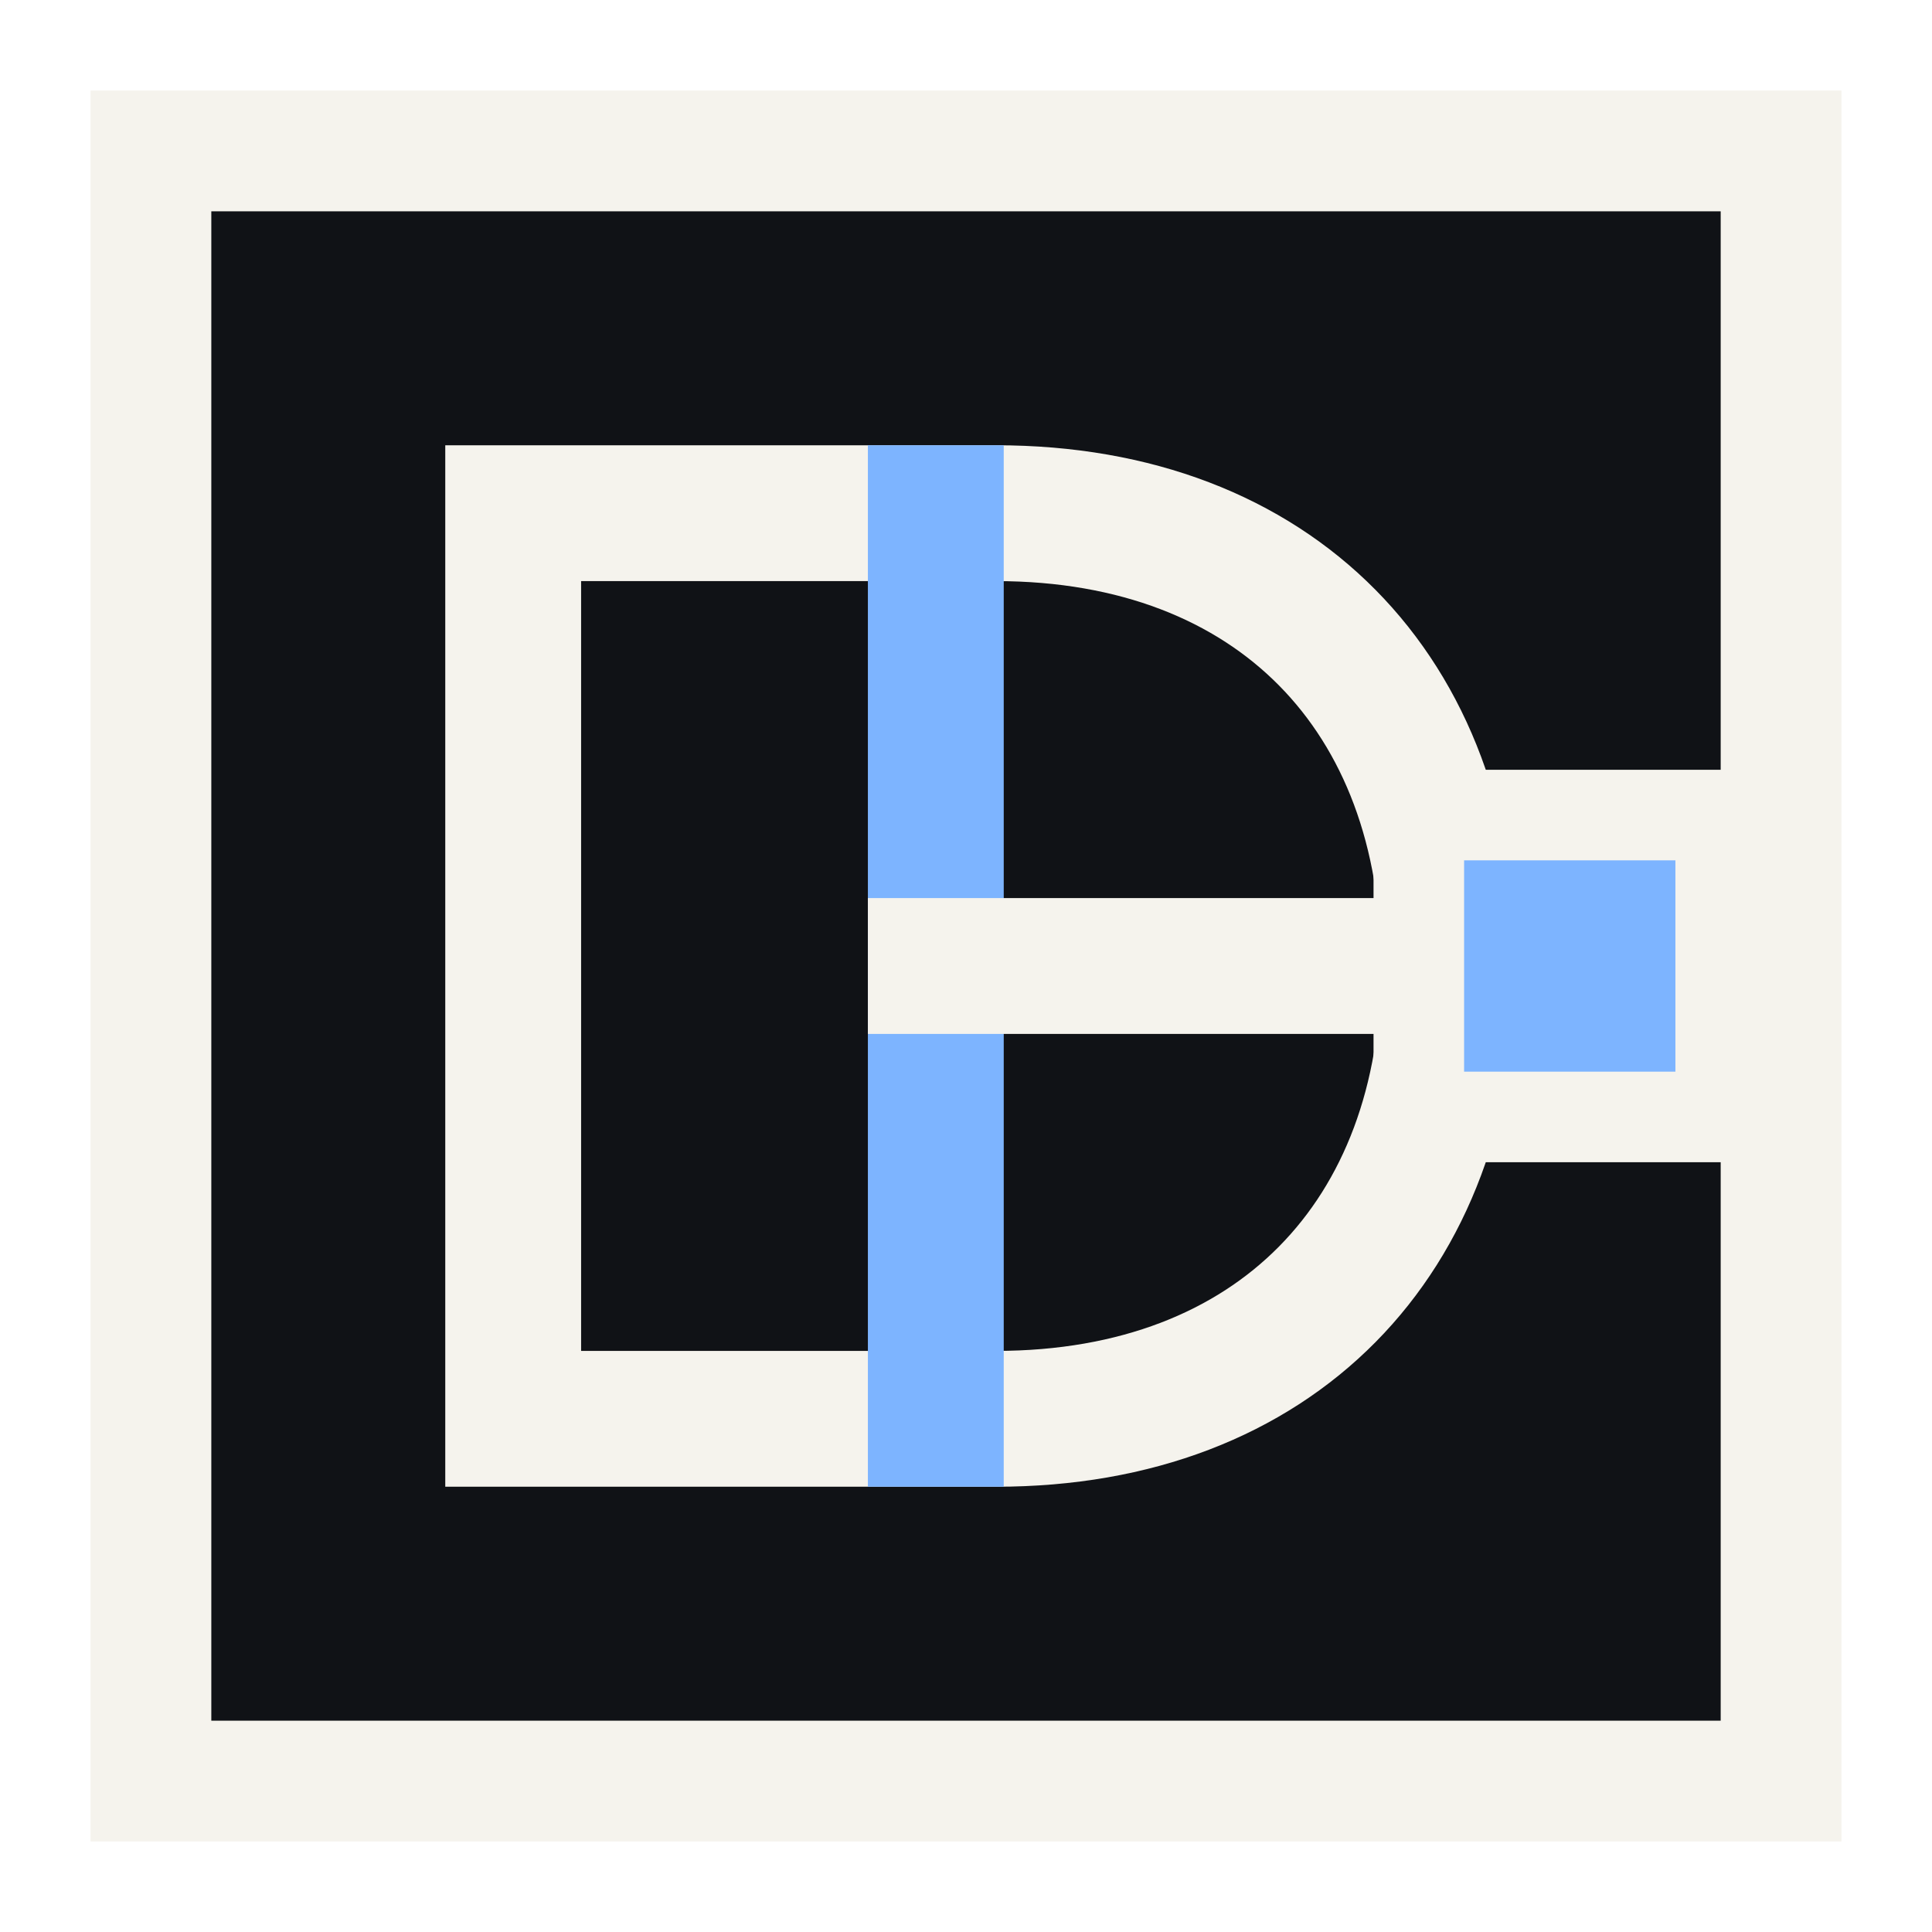
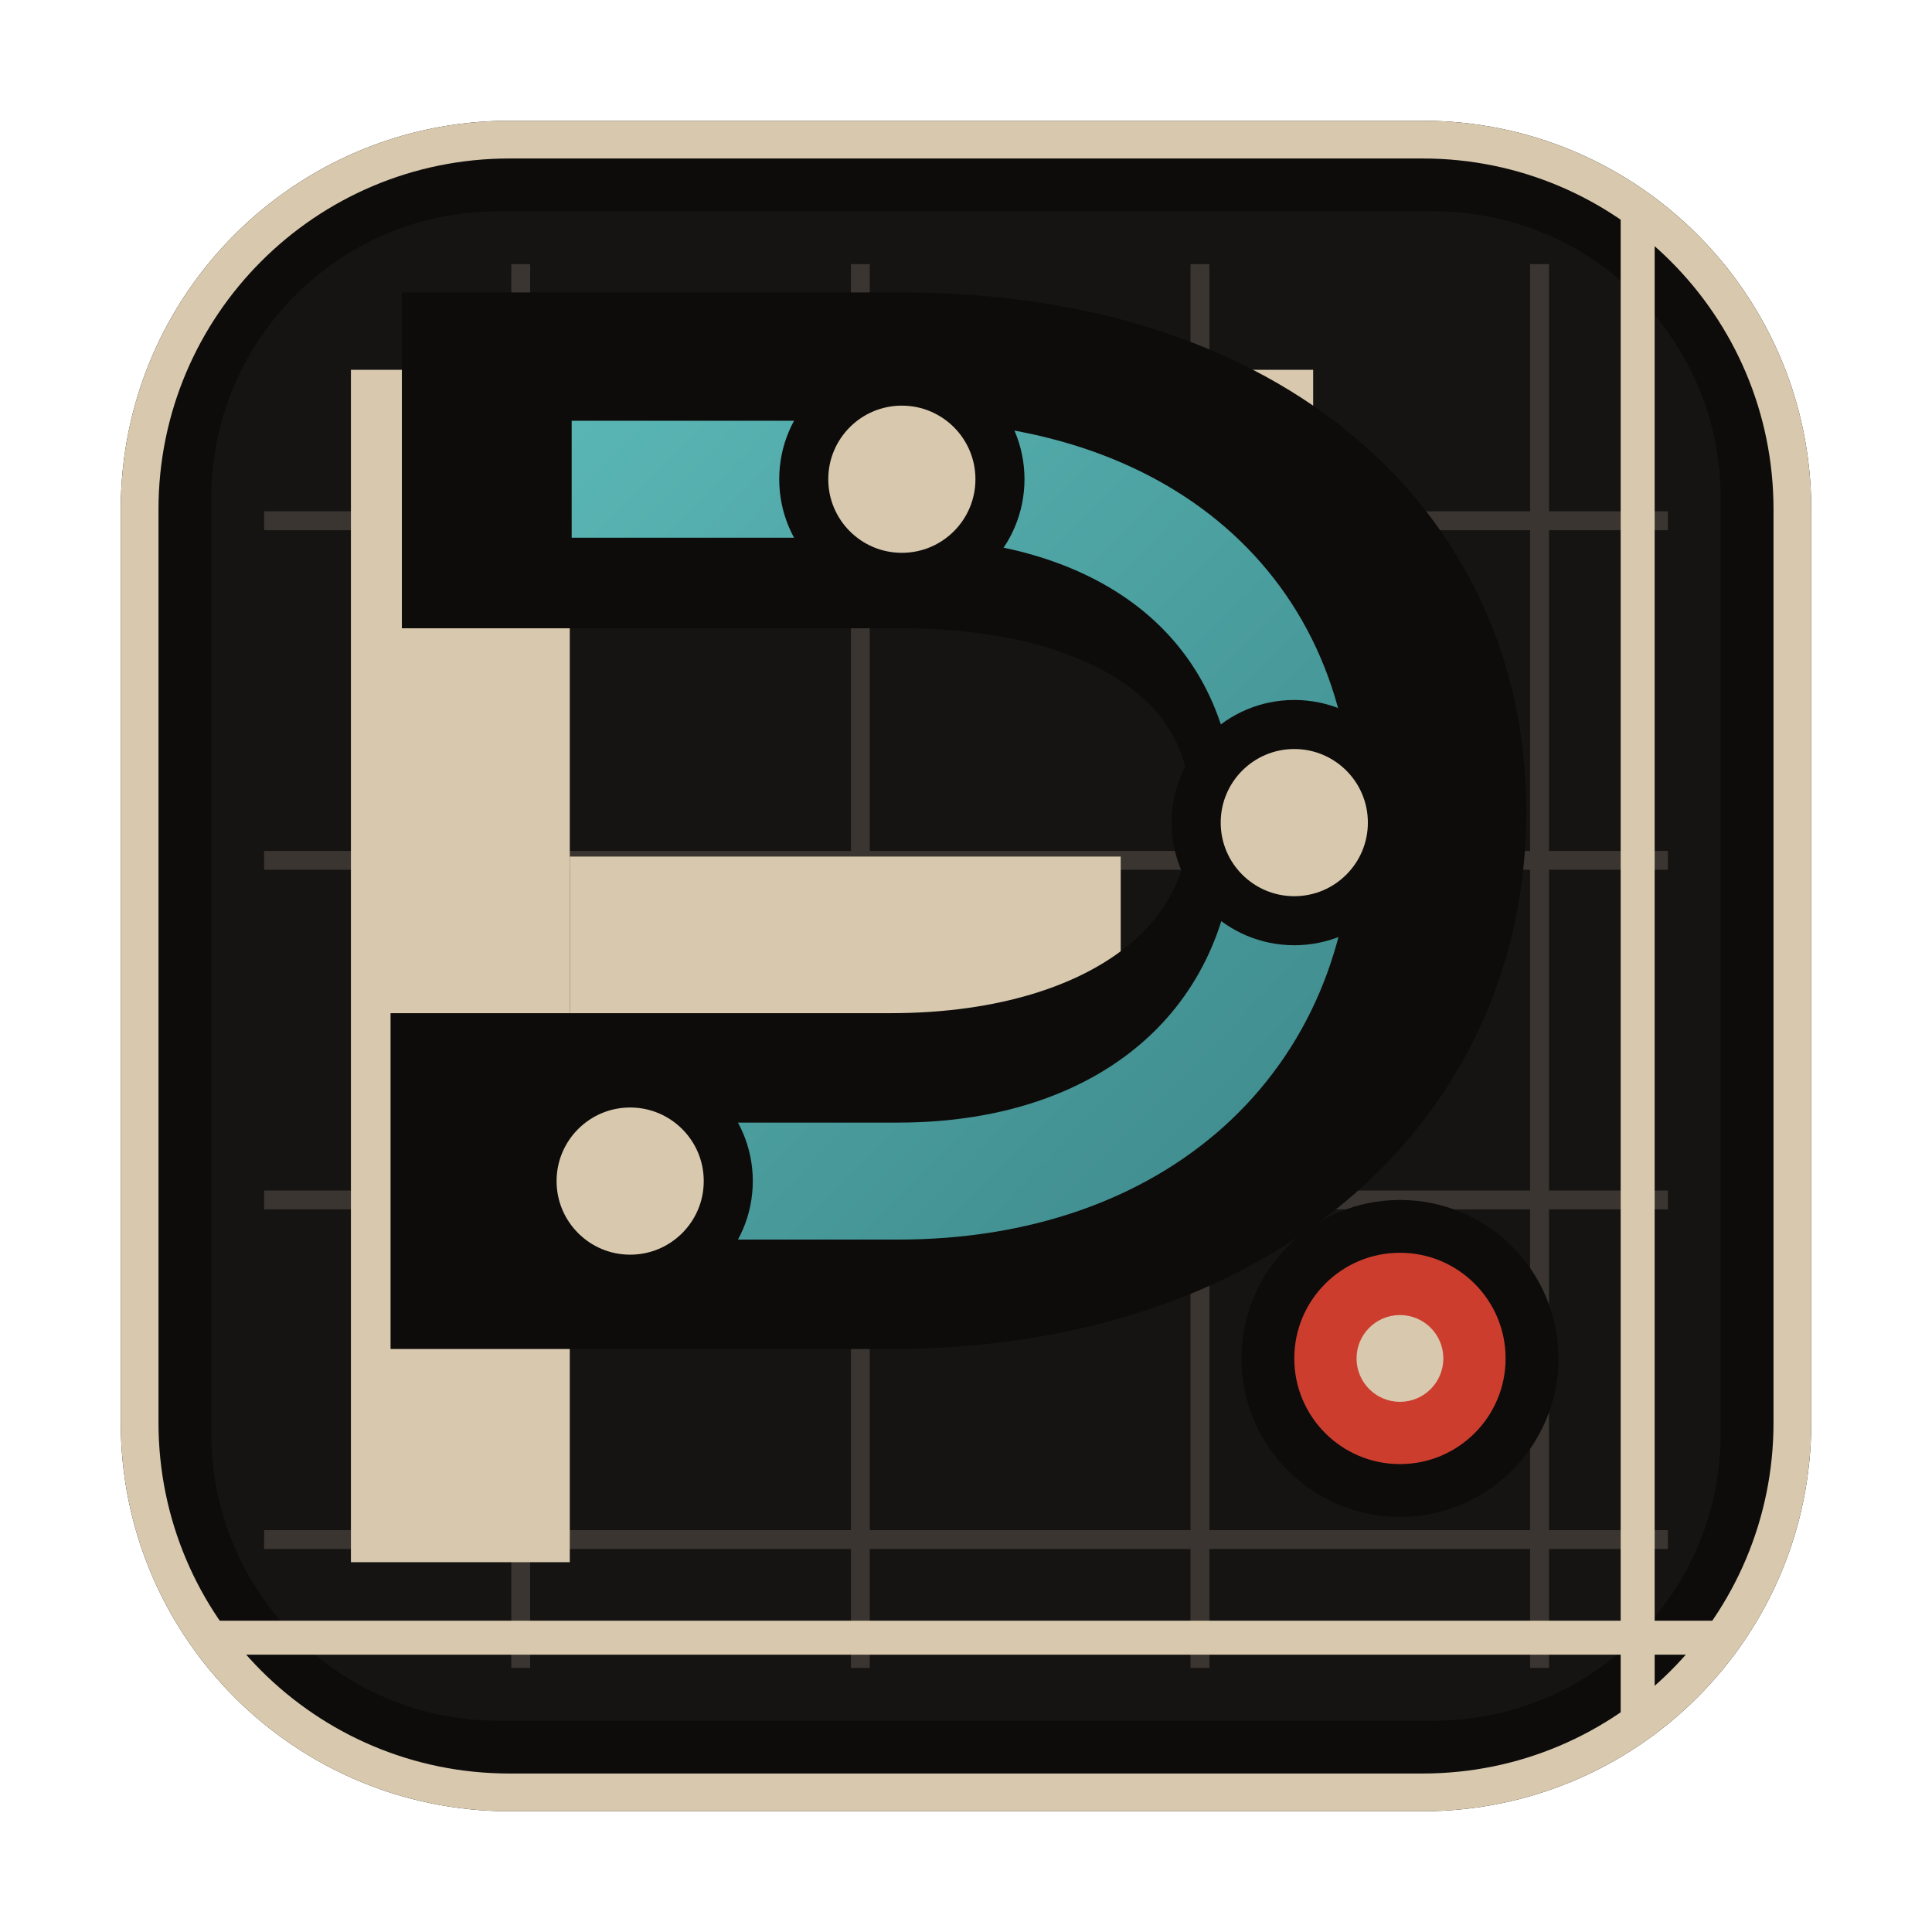
- <svg xmlns="http://www.w3.org/2000/svg" viewBox="0 0 128 128" width="128" height="128" role="img" aria-labelledby="pd-logo-title pd-logo-desc">
-   <rect x="10" y="10" width="108" height="108" fill="#101216" stroke="#f5f3ed" stroke-width="8" />
-   <path d="M34 94V34h32c18.5 0 30 12 30 30S84.5 94 66 94H34Z" fill="none" stroke="#f5f3ed" stroke-width="9" stroke-linejoin="miter" />
-   <path d="M62 34v60" fill="none" stroke="#7db4ff" stroke-width="9" stroke-linecap="square" />
-   <path d="M62 64h42" fill="none" stroke="#f5f3ed" stroke-width="9" stroke-linecap="square" />
-   <rect x="94" y="54" width="20" height="20" fill="#7db4ff" stroke="#f5f3ed" stroke-width="6" />
+ <svg xmlns="http://www.w3.org/2000/svg" width="1024" height="1024" viewBox="0 0 1024 1024" role="img" aria-labelledby="pd-logo-title pd-logo-desc">
+   <defs>
+     <clipPath id="app-mask">
+       <rect x="64" y="64" width="896" height="896" rx="206" />
+     </clipPath>
+     <linearGradient id="accent-fill" x1="236" y1="220" x2="808" y2="784" gradientUnits="userSpaceOnUse">
+       <stop offset="0" stop-color="#5BB9B7" />
+       <stop offset="1" stop-color="#377D80" />
+     </linearGradient>
+   </defs>
+   <rect width="1024" height="1024" fill="none" />
+   <g clip-path="url(#app-mask)">
+     <rect x="64" y="64" width="896" height="896" fill="#0D0C0B" />
+     <rect x="112" y="112" width="800" height="800" rx="152" fill="#161412" />
+     <g stroke="#3A3530" stroke-width="10">
+       <path d="M276 140v744" />
+       <path d="M456 140v744" />
+       <path d="M636 140v744" />
+       <path d="M816 140v744" />
+       <path d="M140 276h744" />
+       <path d="M140 456h744" />
+       <path d="M140 636h744" />
+       <path d="M140 816h744" />
+     </g>
+     <path d="M186 196h116v632H186z" fill="#D8C9AE" />
+     <path d="M302 196h394v116H302z" fill="#D8C9AE" />
+     <path d="M302 454h292v116H302z" fill="#D8C9AE" />
+     <path d="M296 626h176c148 0 248-78 248-196 0-114-96-186-242-186H302" fill="none" stroke="#0D0C0B" stroke-width="178" stroke-linecap="square" stroke-linejoin="miter" />
+     <path d="M334 626h142c126 0 210-76 210-190 0-112-82-182-208-182H334" fill="none" stroke="url(#accent-fill)" stroke-width="62" stroke-linecap="square" stroke-linejoin="miter" />
+     <g fill="#D8C9AE" stroke="#0D0C0B" stroke-width="26">
+       <circle cx="334" cy="626" r="52" />
+       <circle cx="478" cy="254" r="52" />
+       <circle cx="686" cy="436" r="52" />
+     </g>
+     <circle cx="742" cy="720" r="70" fill="#CC3D2E" stroke="#0D0C0B" stroke-width="28" />
+     <circle cx="742" cy="720" r="23" fill="#D8C9AE" />
+     <path d="M868 112v800" stroke="#D8C9AE" stroke-width="18" />
+     <path d="M112 868h800" stroke="#D8C9AE" stroke-width="18" />
+   </g>
+   <rect x="74" y="74" width="876" height="876" rx="196" fill="none" stroke="#D8C9AE" stroke-width="20" />
</svg>
